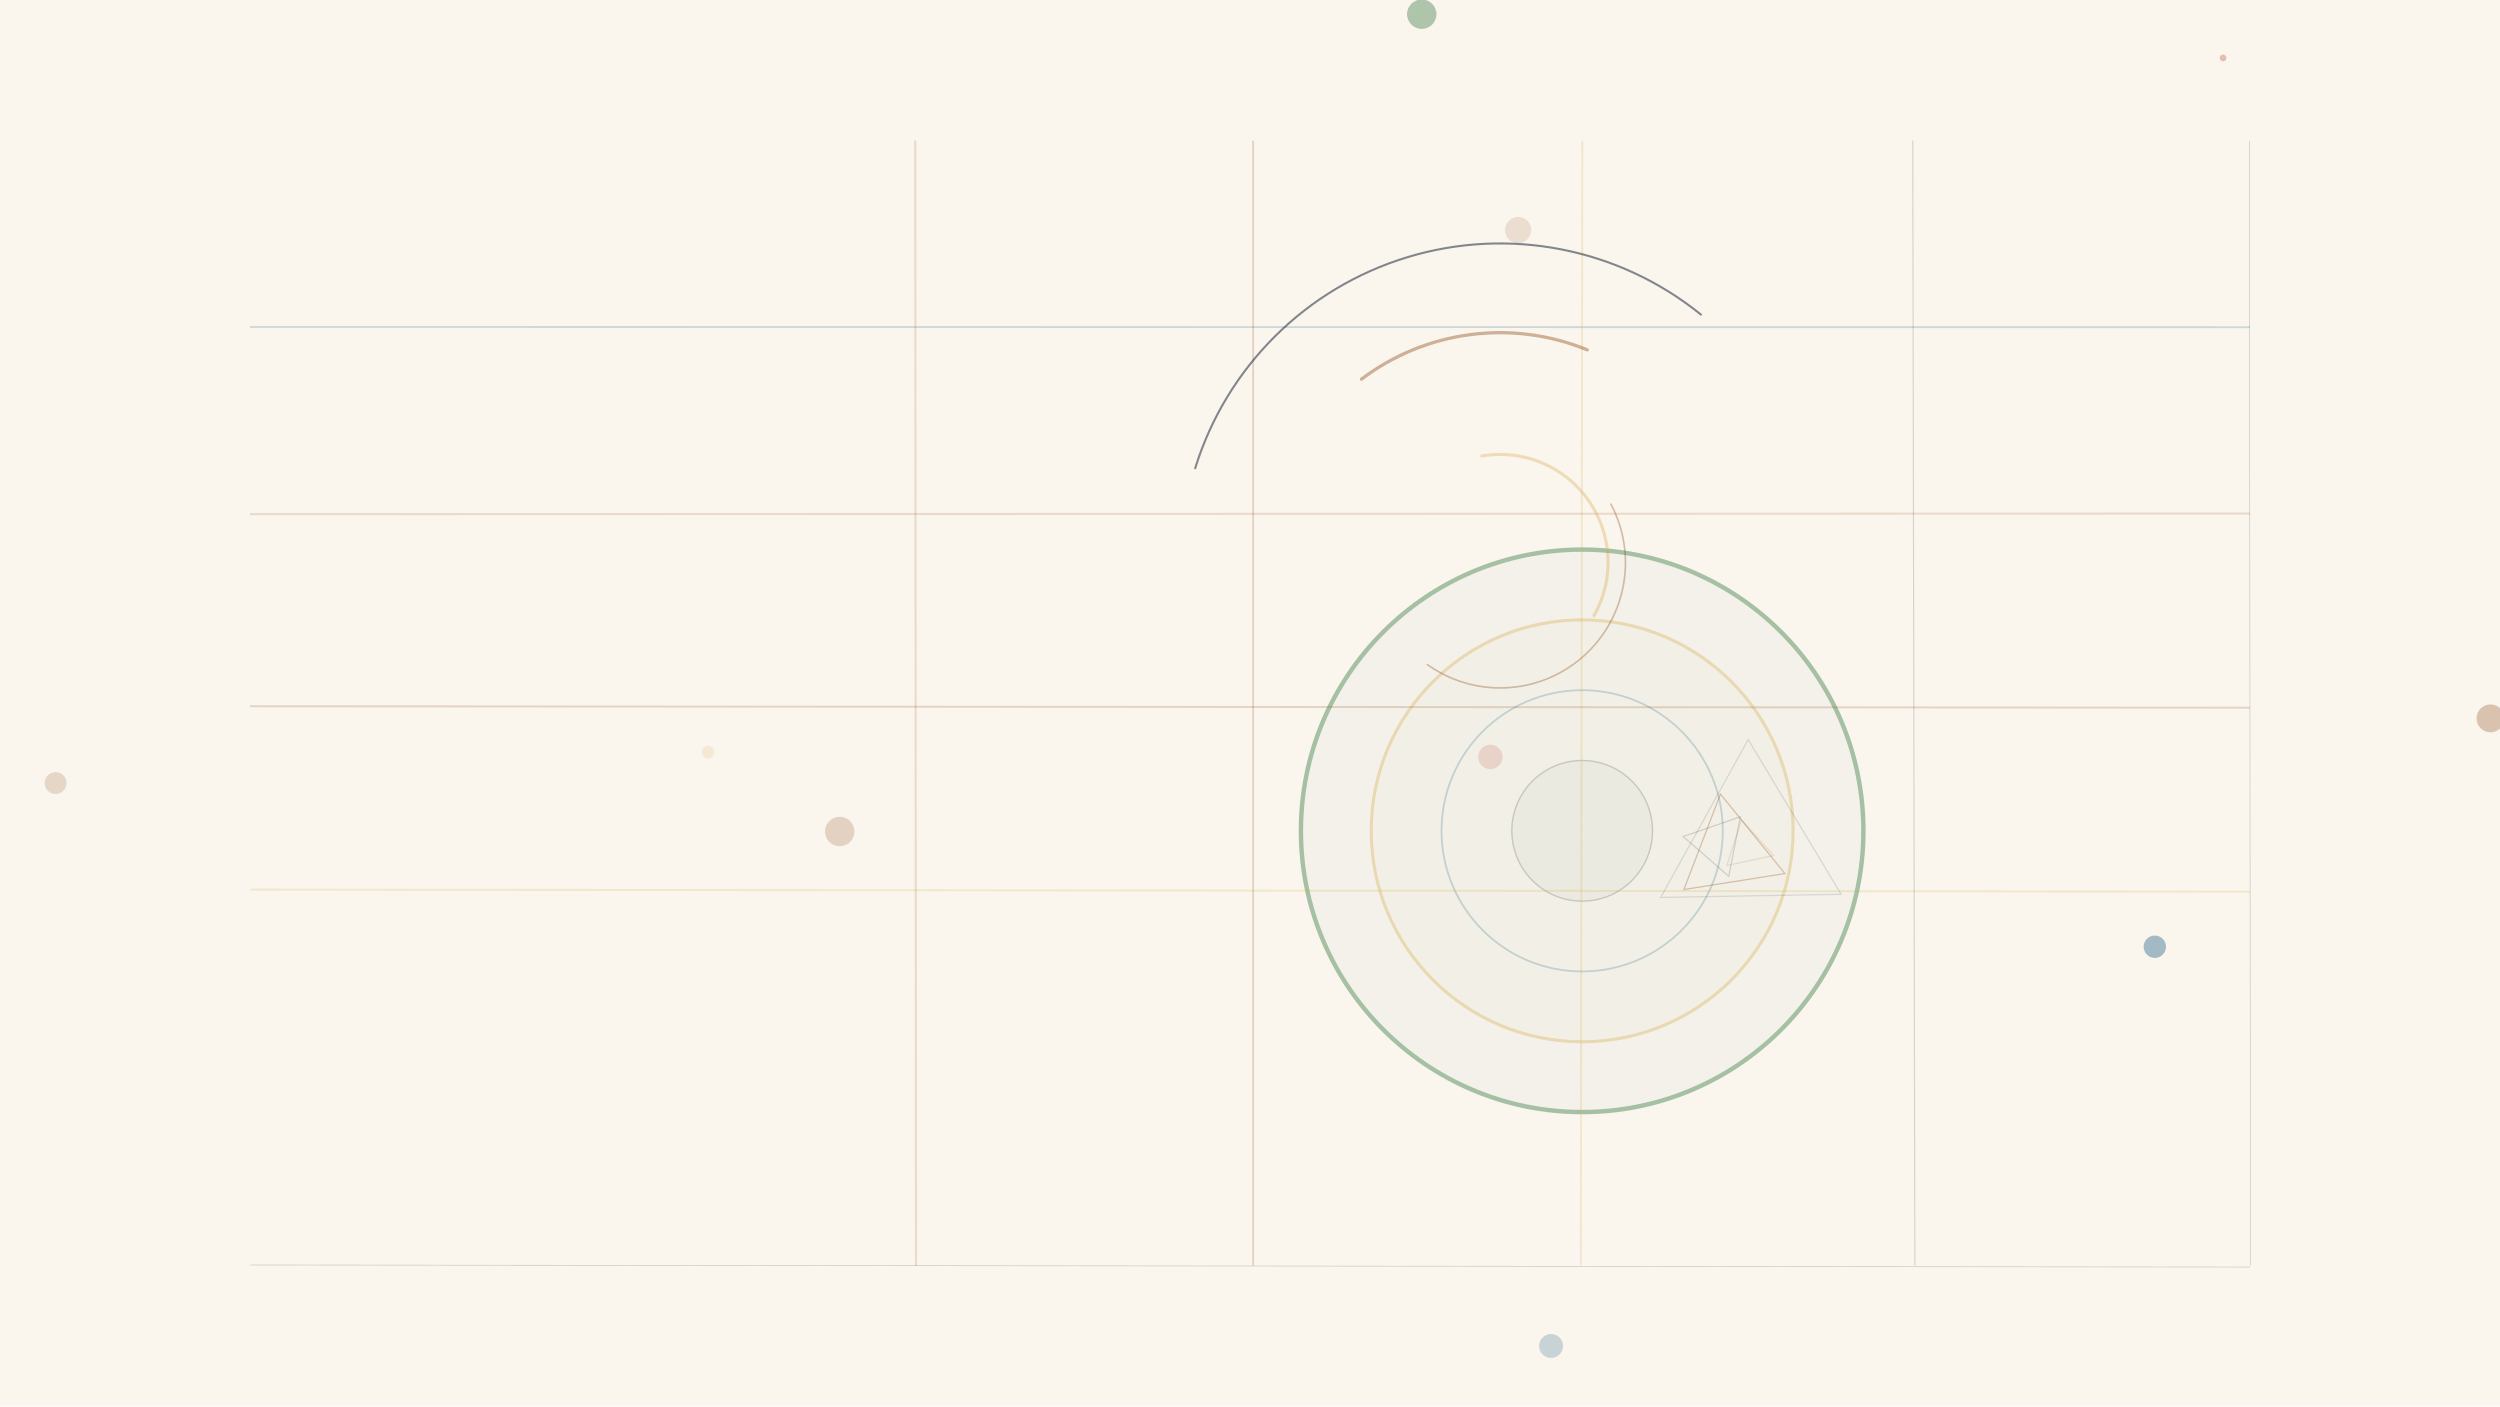
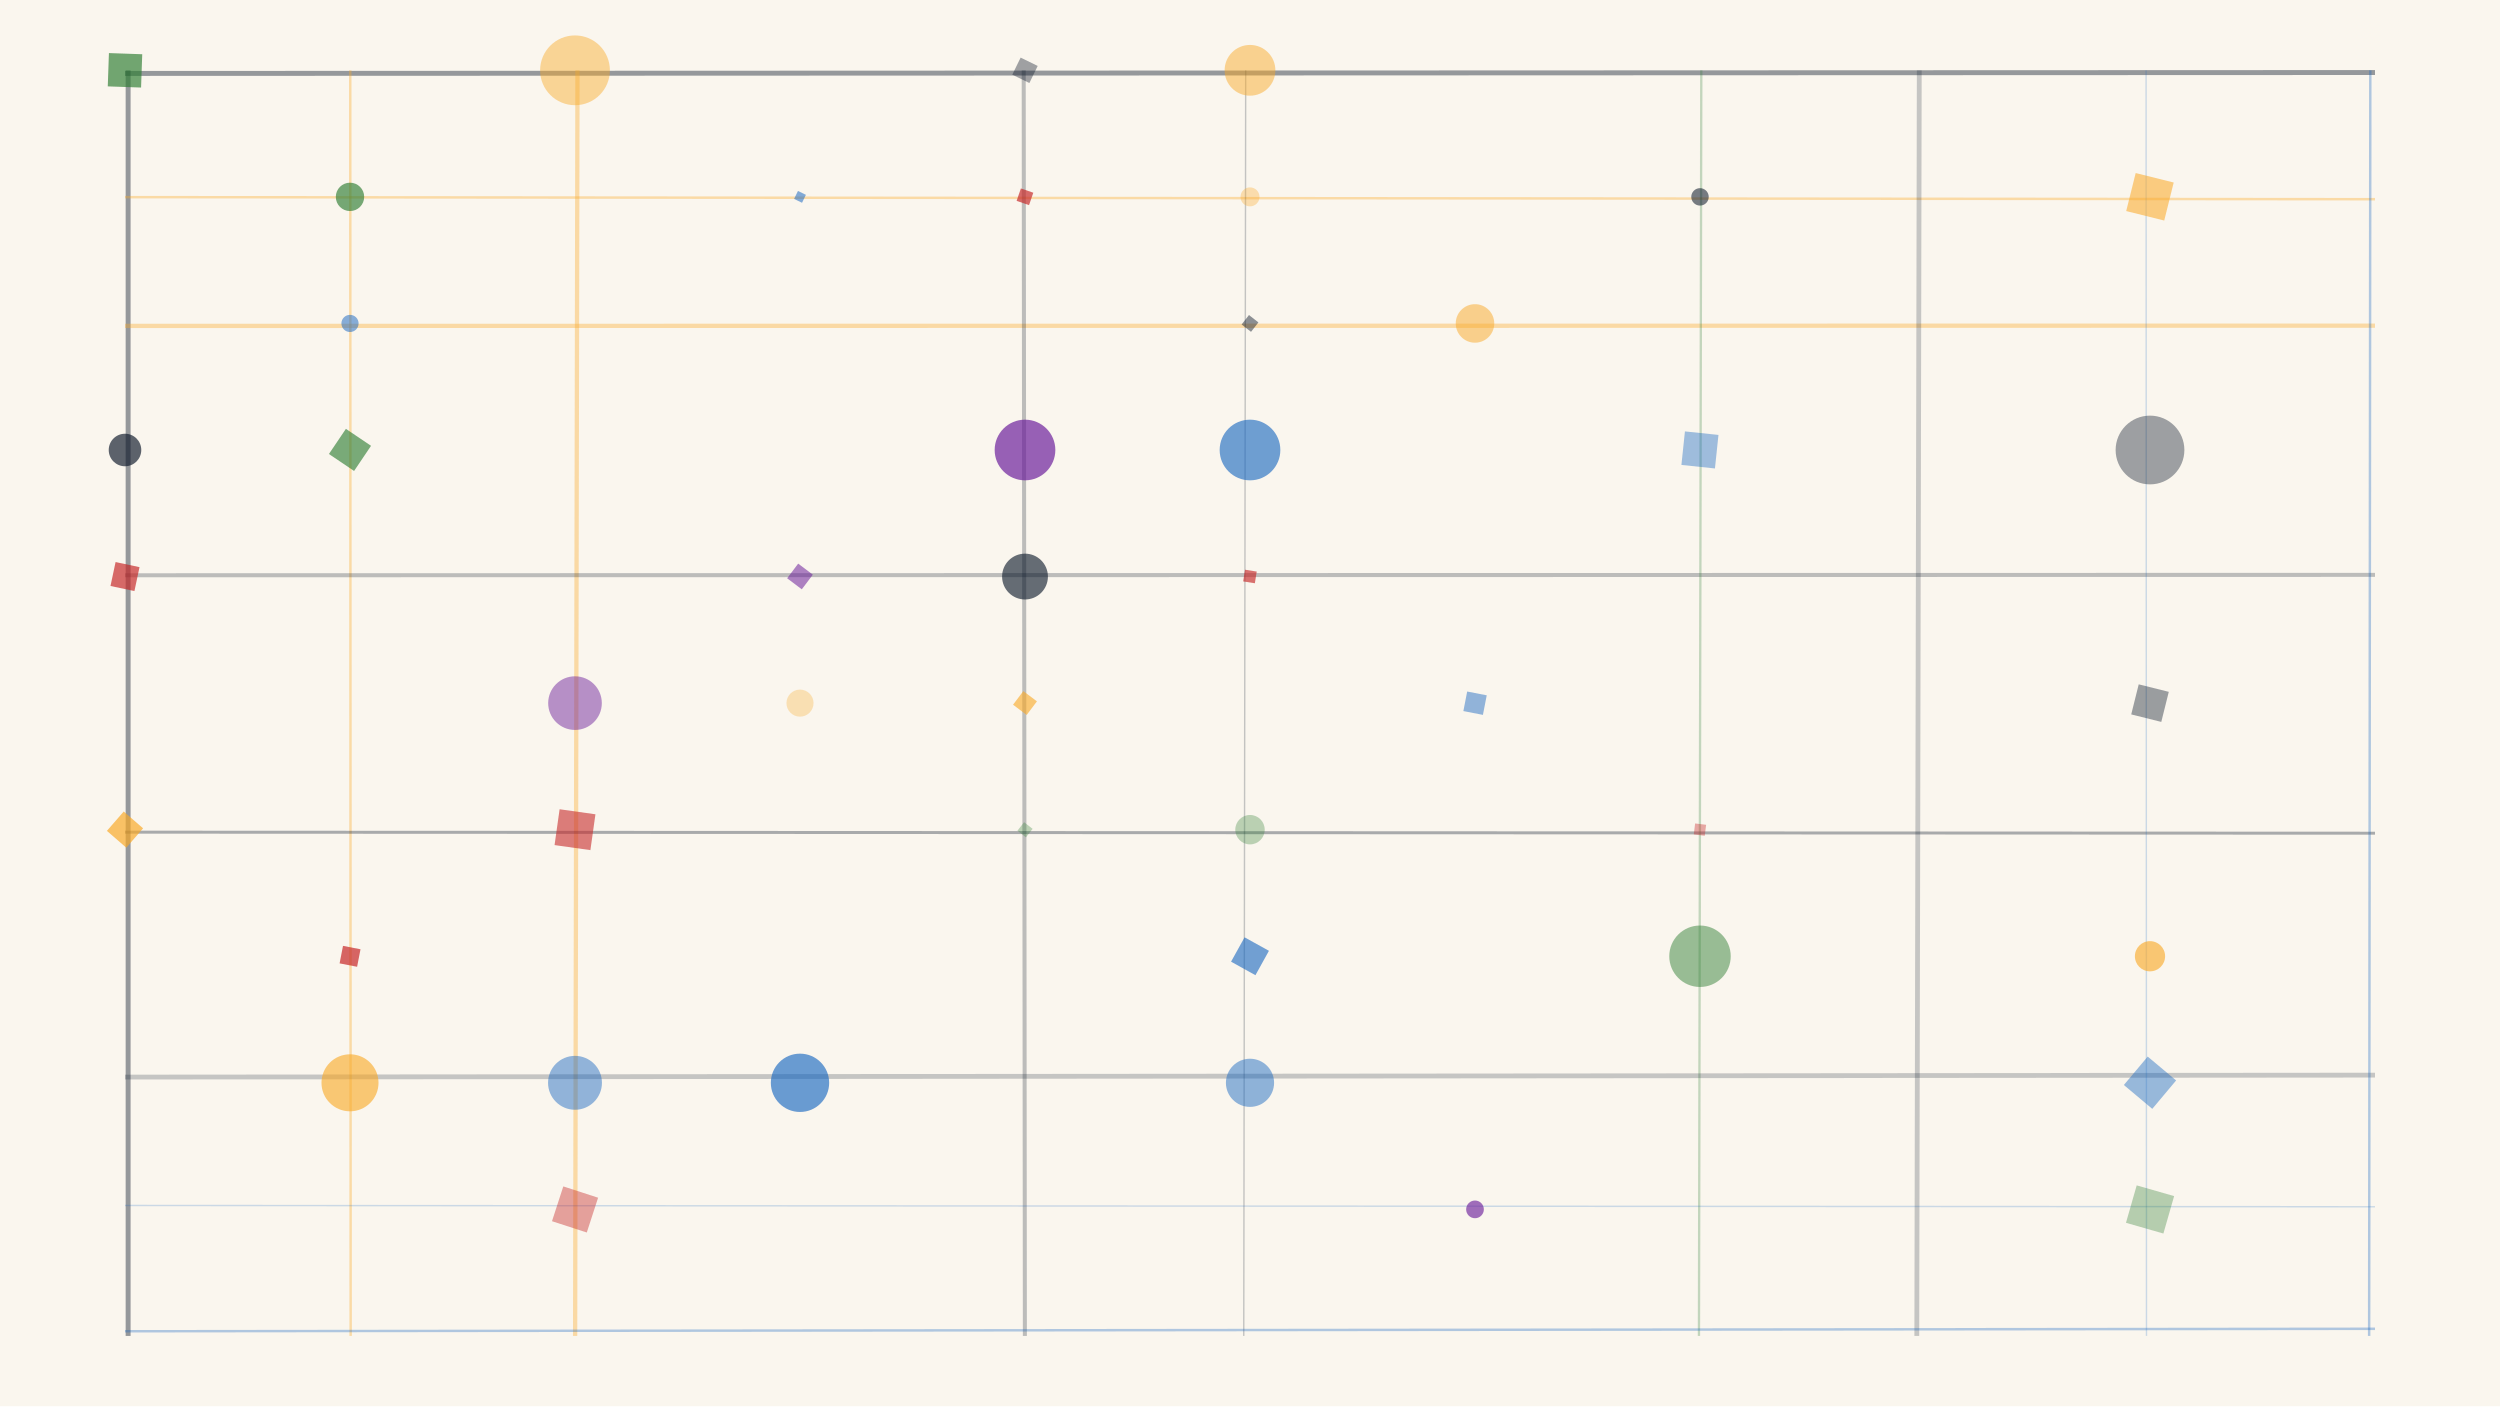
<svg xmlns="http://www.w3.org/2000/svg" viewBox="0 0 1920 1080" width="1920" height="1080">
  <rect width="1920" height="1080" fill="#FAF6EE" />
-   <circle cx="1215.098" cy="638.073" r="216.0" fill="#2B7038" fill-opacity="0.08" stroke="#2B7038" stroke-width="3.4" opacity="0.41" />
-   <circle cx="1215.098" cy="638.073" r="162.0" fill="#D4A843" fill-opacity="0.05" stroke="#D4A843" stroke-width="2.4" opacity="0.33" />
-   <circle cx="1215.098" cy="638.073" r="108.0" fill="none" fill-opacity="0.00" stroke="#1B5E80" stroke-width="1.4" opacity="0.22" />
-   <circle cx="1215.098" cy="638.073" r="54.0" fill="#0A1628" fill-opacity="0.14" stroke="#0A1628" stroke-width="1.1" opacity="0.19" />
-   <line x1="192" y1="251.1" x2="1728" y2="251.3" stroke="#1B5E80" stroke-width="1.4" opacity="0.21" />
-   <line x1="192" y1="394.9" x2="1728" y2="394.4" stroke="#8B4513" stroke-width="1.6" opacity="0.16" />
-   <line x1="702.9" y1="108" x2="703.5" y2="972" stroke="#8B4513" stroke-width="1.6" opacity="0.16" />
-   <line x1="192" y1="542.4" x2="1728" y2="543.5" stroke="#8B4513" stroke-width="1.5" opacity="0.20" />
-   <line x1="962.4" y1="108" x2="962.4" y2="972" stroke="#8B4513" stroke-width="1.5" opacity="0.20" />
-   <line x1="192" y1="683.2" x2="1728" y2="684.8" stroke="#D4A843" stroke-width="1.5" opacity="0.21" />
-   <line x1="1215.2" y1="108" x2="1214.1" y2="972" stroke="#D4A843" stroke-width="1.5" opacity="0.21" />
-   <line x1="1469.0" y1="108" x2="1470.6" y2="972" stroke="#0A1628" stroke-width="0.9" opacity="0.16" />
-   <line x1="192" y1="971.5" x2="1728" y2="973.1" stroke="#0A1628" stroke-width="0.5" opacity="0.22" />
-   <line x1="1727.5" y1="108" x2="1728.4" y2="972" stroke="#0A1628" stroke-width="0.5" opacity="0.22" />
-   <path d="M 917.9 359.6 A 245.1 245.1 0 0 1 1306.3 241.6" fill="none" stroke="#0A1628" stroke-width="1.6" opacity="0.50" stroke-linecap="round" />
-   <path d="M 1138.0 350.2 A 82.9 82.9 0 0 1 1224.2 472.8" fill="none" stroke="#D4A843" stroke-width="2.4" opacity="0.33" stroke-linecap="round" />
-   <path d="M 1045.6 291.2 A 176.5 176.5 0 0 1 1219.0 268.7" fill="none" stroke="#8B4513" stroke-width="2.5" opacity="0.40" stroke-linecap="round" />
-   <path d="M 1237.2 387.2 A 96.2 96.2 0 0 1 1096.2 510.4" fill="none" stroke="#8B4513" stroke-width="1.3" opacity="0.33" stroke-linecap="round" />
-   <circle cx="1654.9" cy="727.1" r="8.6" fill="#1B5E80" opacity="0.39" />
-   <circle cx="42.7" cy="601.4" r="8.4" fill="#8B4513" opacity="0.18" />
-   <circle cx="543.8" cy="577.7" r="4.9" fill="#D4A843" opacity="0.16" />
-   <circle cx="1091.9" cy="10.9" r="11.3" fill="#2B7038" opacity="0.37" />
-   <circle cx="1191.2" cy="1033.7" r="9.2" fill="#1B5E80" opacity="0.23" />
-   <circle cx="1707.3" cy="44.5" r="2.6" fill="#B7311A" opacity="0.30" />
-   <circle cx="1165.9" cy="176.7" r="10.1" fill="#8B4513" opacity="0.14" />
-   <circle cx="1912.7" cy="551.7" r="10.7" fill="#8B4513" opacity="0.29" />
-   <circle cx="644.9" cy="638.6" r="11.3" fill="#8B4513" opacity="0.21" />
-   <circle cx="1144.6" cy="581.3" r="9.4" fill="#B7311A" opacity="0.15" />
-   <polygon points="1344.0,568.0 1413.3,688.0 1274.7,688.0" fill="none" stroke="#0A1628" stroke-width="1" opacity="0.12" transform="rotate(119 1344 648)" />
-   <polygon points="1328.4,609.3 1367.7,677.3 1289.2,677.3" fill="none" stroke="#8B4513" stroke-width="1" opacity="0.29" transform="rotate(351 1328.418 654.6081)" />
-   <polygon points="1319.0,620.7 1342.2,661.0 1295.7,661.0" fill="none" stroke="#0A1628" stroke-width="1" opacity="0.15" transform="rotate(161 1318.965 647.5757)" />
-   <polygon points="1341.9,629.3 1360.3,661.1 1323.6,661.1" fill="none" stroke="#8B4513" stroke-width="1" opacity="0.13" transform="rotate(348 1341.913 650.4885)" />
+   <line x1="96" y1="56.4" x2="1824" y2="55.7" stroke="#0A1628" stroke-width="3.8" opacity="0.42" />
+   <line x1="98.4" y1="54" x2="98.4" y2="1026" stroke="#0A1628" stroke-width="3.8" opacity="0.42" />
+   <line x1="96" y1="151.4" x2="1824" y2="153.0" stroke="#F9A825" stroke-width="1.9" opacity="0.36" />
+   <line x1="269.0" y1="54" x2="269.3" y2="1026" stroke="#F9A825" stroke-width="1.9" opacity="0.36" />
+   <line x1="96" y1="250.3" x2="1824" y2="250.1" stroke="#F9A825" stroke-width="3.3" opacity="0.37" />
+   <line x1="443.5" y1="54" x2="441.7" y2="1026" stroke="#F9A825" stroke-width="3.3" opacity="0.37" />
+   <line x1="96" y1="441.8" x2="1824" y2="441.5" stroke="#0A1628" stroke-width="3.1" opacity="0.26" />
+   <line x1="786.2" y1="54" x2="787.1" y2="1026" stroke="#0A1628" stroke-width="3.1" opacity="0.26" />
+   <line x1="956.7" y1="54" x2="955.2" y2="1026" stroke="#0A1628" stroke-width="1.1" opacity="0.23" />
+   <line x1="96" y1="639.1" x2="1824" y2="639.9" stroke="#0A1628" stroke-width="2.3" opacity="0.34" />
+   <line x1="1306.6" y1="54" x2="1304.8" y2="1026" stroke="#2E7D32" stroke-width="1.8" opacity="0.27" />
+   <line x1="96" y1="827.2" x2="1824" y2="825.7" stroke="#0A1628" stroke-width="3.7" opacity="0.22" />
+   <line x1="1474.0" y1="54" x2="1472.1" y2="1026" stroke="#0A1628" stroke-width="3.7" opacity="0.22" />
+   <line x1="96" y1="925.8" x2="1824" y2="926.8" stroke="#1565C0" stroke-width="1.1" opacity="0.21" />
+   <line x1="1648.2" y1="54" x2="1648.5" y2="1026" stroke="#1565C0" stroke-width="1.1" opacity="0.21" />
+   <line x1="96" y1="1022.4" x2="1824" y2="1020.5" stroke="#1565C0" stroke-width="1.9" opacity="0.33" />
+   <line x1="1820.4" y1="54" x2="1819.5" y2="1026" stroke="#1565C0" stroke-width="1.9" opacity="0.33" />
+   <rect x="83.2" y="41.2" width="25.6" height="25.6" fill="#2E7D32" opacity="0.67" transform="rotate(2 96.0 54.0)" />
+   <circle cx="96.0" cy="345.6" r="12.5" fill="#0A1628" opacity="0.66" />
+   <rect x="86.6" y="433.4" width="18.8" height="18.8" fill="#C62828" opacity="0.68" transform="rotate(12 96.0 442.8)" />
+   <rect x="86.1" y="627.3" width="19.7" height="19.7" fill="#F9A825" opacity="0.68" transform="rotate(41 96.0 637.2)" />
+   <circle cx="268.8" cy="151.2" r="10.9" fill="#2E7D32" opacity="0.65" />
+   <circle cx="268.8" cy="248.4" r="6.6" fill="#1565C0" opacity="0.51" />
+   <rect x="257.1" y="333.9" width="23.3" height="23.3" fill="#2E7D32" opacity="0.63" transform="rotate(34 268.8 345.6)" />
+   <rect x="262.0" y="727.6" width="13.7" height="13.7" fill="#C62828" opacity="0.70" transform="rotate(11 268.8 734.4)" />
+   <circle cx="268.8" cy="831.6" r="21.9" fill="#F9A825" opacity="0.61" />
+   <circle cx="441.6" cy="54.0" r="26.8" fill="#F9A825" opacity="0.44" />
+   <circle cx="441.6" cy="540.0" r="20.6" fill="#6A1B9A" opacity="0.47" />
+   <rect x="427.7" y="623.3" width="27.8" height="27.8" fill="#C62828" opacity="0.59" transform="rotate(8 441.6 637.2)" />
+   <circle cx="441.6" cy="831.6" r="20.7" fill="#1565C0" opacity="0.46" />
+   <rect x="427.6" y="914.8" width="28.1" height="28.1" fill="#C62828" opacity="0.42" transform="rotate(18 441.6 928.8)" />
+   <rect x="611.0" y="147.8" width="6.8" height="6.8" fill="#1565C0" opacity="0.53" transform="rotate(26 614.4 151.2)" />
+   <rect x="607.3" y="435.7" width="14.1" height="14.1" fill="#6A1B9A" opacity="0.54" transform="rotate(37 614.4 442.8)" />
+   <circle cx="614.4" cy="540.0" r="10.4" fill="#F9A825" opacity="0.30" />
+   <circle cx="614.4" cy="831.6" r="22.4" fill="#1565C0" opacity="0.63" />
+   <rect x="779.9" y="46.7" width="14.6" height="14.6" fill="#0A1628" opacity="0.38" transform="rotate(26 787.2 54.0)" />
+   <rect x="782.1" y="146.1" width="10.1" height="10.1" fill="#C62828" opacity="0.68" transform="rotate(19 787.2 151.2)" />
+   <circle cx="787.2" cy="345.6" r="23.3" fill="#6A1B9A" opacity="0.68" />
+   <circle cx="787.2" cy="442.8" r="17.6" fill="#0A1628" opacity="0.62" />
+   <rect x="780.6" y="533.4" width="13.1" height="13.1" fill="#F9A825" opacity="0.61" transform="rotate(37 787.2 540.0)" />
+   <rect x="783.1" y="633.1" width="8.3" height="8.3" fill="#2E7D32" opacity="0.31" transform="rotate(38 787.2 637.2)" />
+   <circle cx="960.0" cy="54.0" r="19.5" fill="#F9A825" opacity="0.47" />
+   <circle cx="960.0" cy="151.2" r="7.3" fill="#F9A825" opacity="0.33" />
+   <rect x="955.4" y="243.8" width="9.2" height="9.2" fill="#0A1628" opacity="0.46" transform="rotate(38 960.0 248.4)" />
+   <circle cx="960.0" cy="345.6" r="23.3" fill="#1565C0" opacity="0.61" />
+   <rect x="955.4" y="438.2" width="9.1" height="9.1" fill="#C62828" opacity="0.65" transform="rotate(9 960.0 442.8)" />
+   <circle cx="960.0" cy="637.2" r="11.3" fill="#2E7D32" opacity="0.32" />
+   <rect x="949.3" y="723.7" width="21.4" height="21.4" fill="#1565C0" opacity="0.60" transform="rotate(29 960.0 734.4)" />
+   <circle cx="960.0" cy="831.6" r="18.5" fill="#1565C0" opacity="0.47" />
+   <circle cx="1132.8" cy="248.4" r="14.8" fill="#F9A825" opacity="0.49" />
+   <rect x="1125.2" y="532.4" width="15.3" height="15.3" fill="#1565C0" opacity="0.46" transform="rotate(11 1132.8 540.0)" />
+   <circle cx="1132.8" cy="928.8" r="6.8" fill="#6A1B9A" opacity="0.63" />
+   <circle cx="1305.6" cy="151.2" r="6.7" fill="#0A1628" opacity="0.55" />
+   <rect x="1292.6" y="332.6" width="25.9" height="25.9" fill="#1565C0" opacity="0.40" transform="rotate(6 1305.6 345.6)" />
+   <rect x="1301.3" y="632.9" width="8.5" height="8.5" fill="#C62828" opacity="0.39" transform="rotate(7 1305.6 637.2)" />
+   <circle cx="1305.6" cy="734.4" r="23.6" fill="#2E7D32" opacity="0.48" />
+   <rect x="1636.1" y="136.1" width="30.1" height="30.1" fill="#F9A825" opacity="0.55" transform="rotate(14 1651.2 151.2)" />
+   <circle cx="1651.2" cy="345.6" r="26.4" fill="#0A1628" opacity="0.39" />
+   <rect x="1639.3" y="528.1" width="23.8" height="23.8" fill="#0A1628" opacity="0.40" transform="rotate(14 1651.2 540.0)" />
+   <circle cx="1651.2" cy="734.4" r="11.6" fill="#F9A825" opacity="0.62" />
+   <rect x="1636.9" y="817.3" width="28.5" height="28.5" fill="#1565C0" opacity="0.43" transform="rotate(40 1651.2 831.6)" />
+   <rect x="1636.3" y="913.9" width="29.9" height="29.9" fill="#2E7D32" opacity="0.34" transform="rotate(16 1651.2 928.8)" />
</svg>
